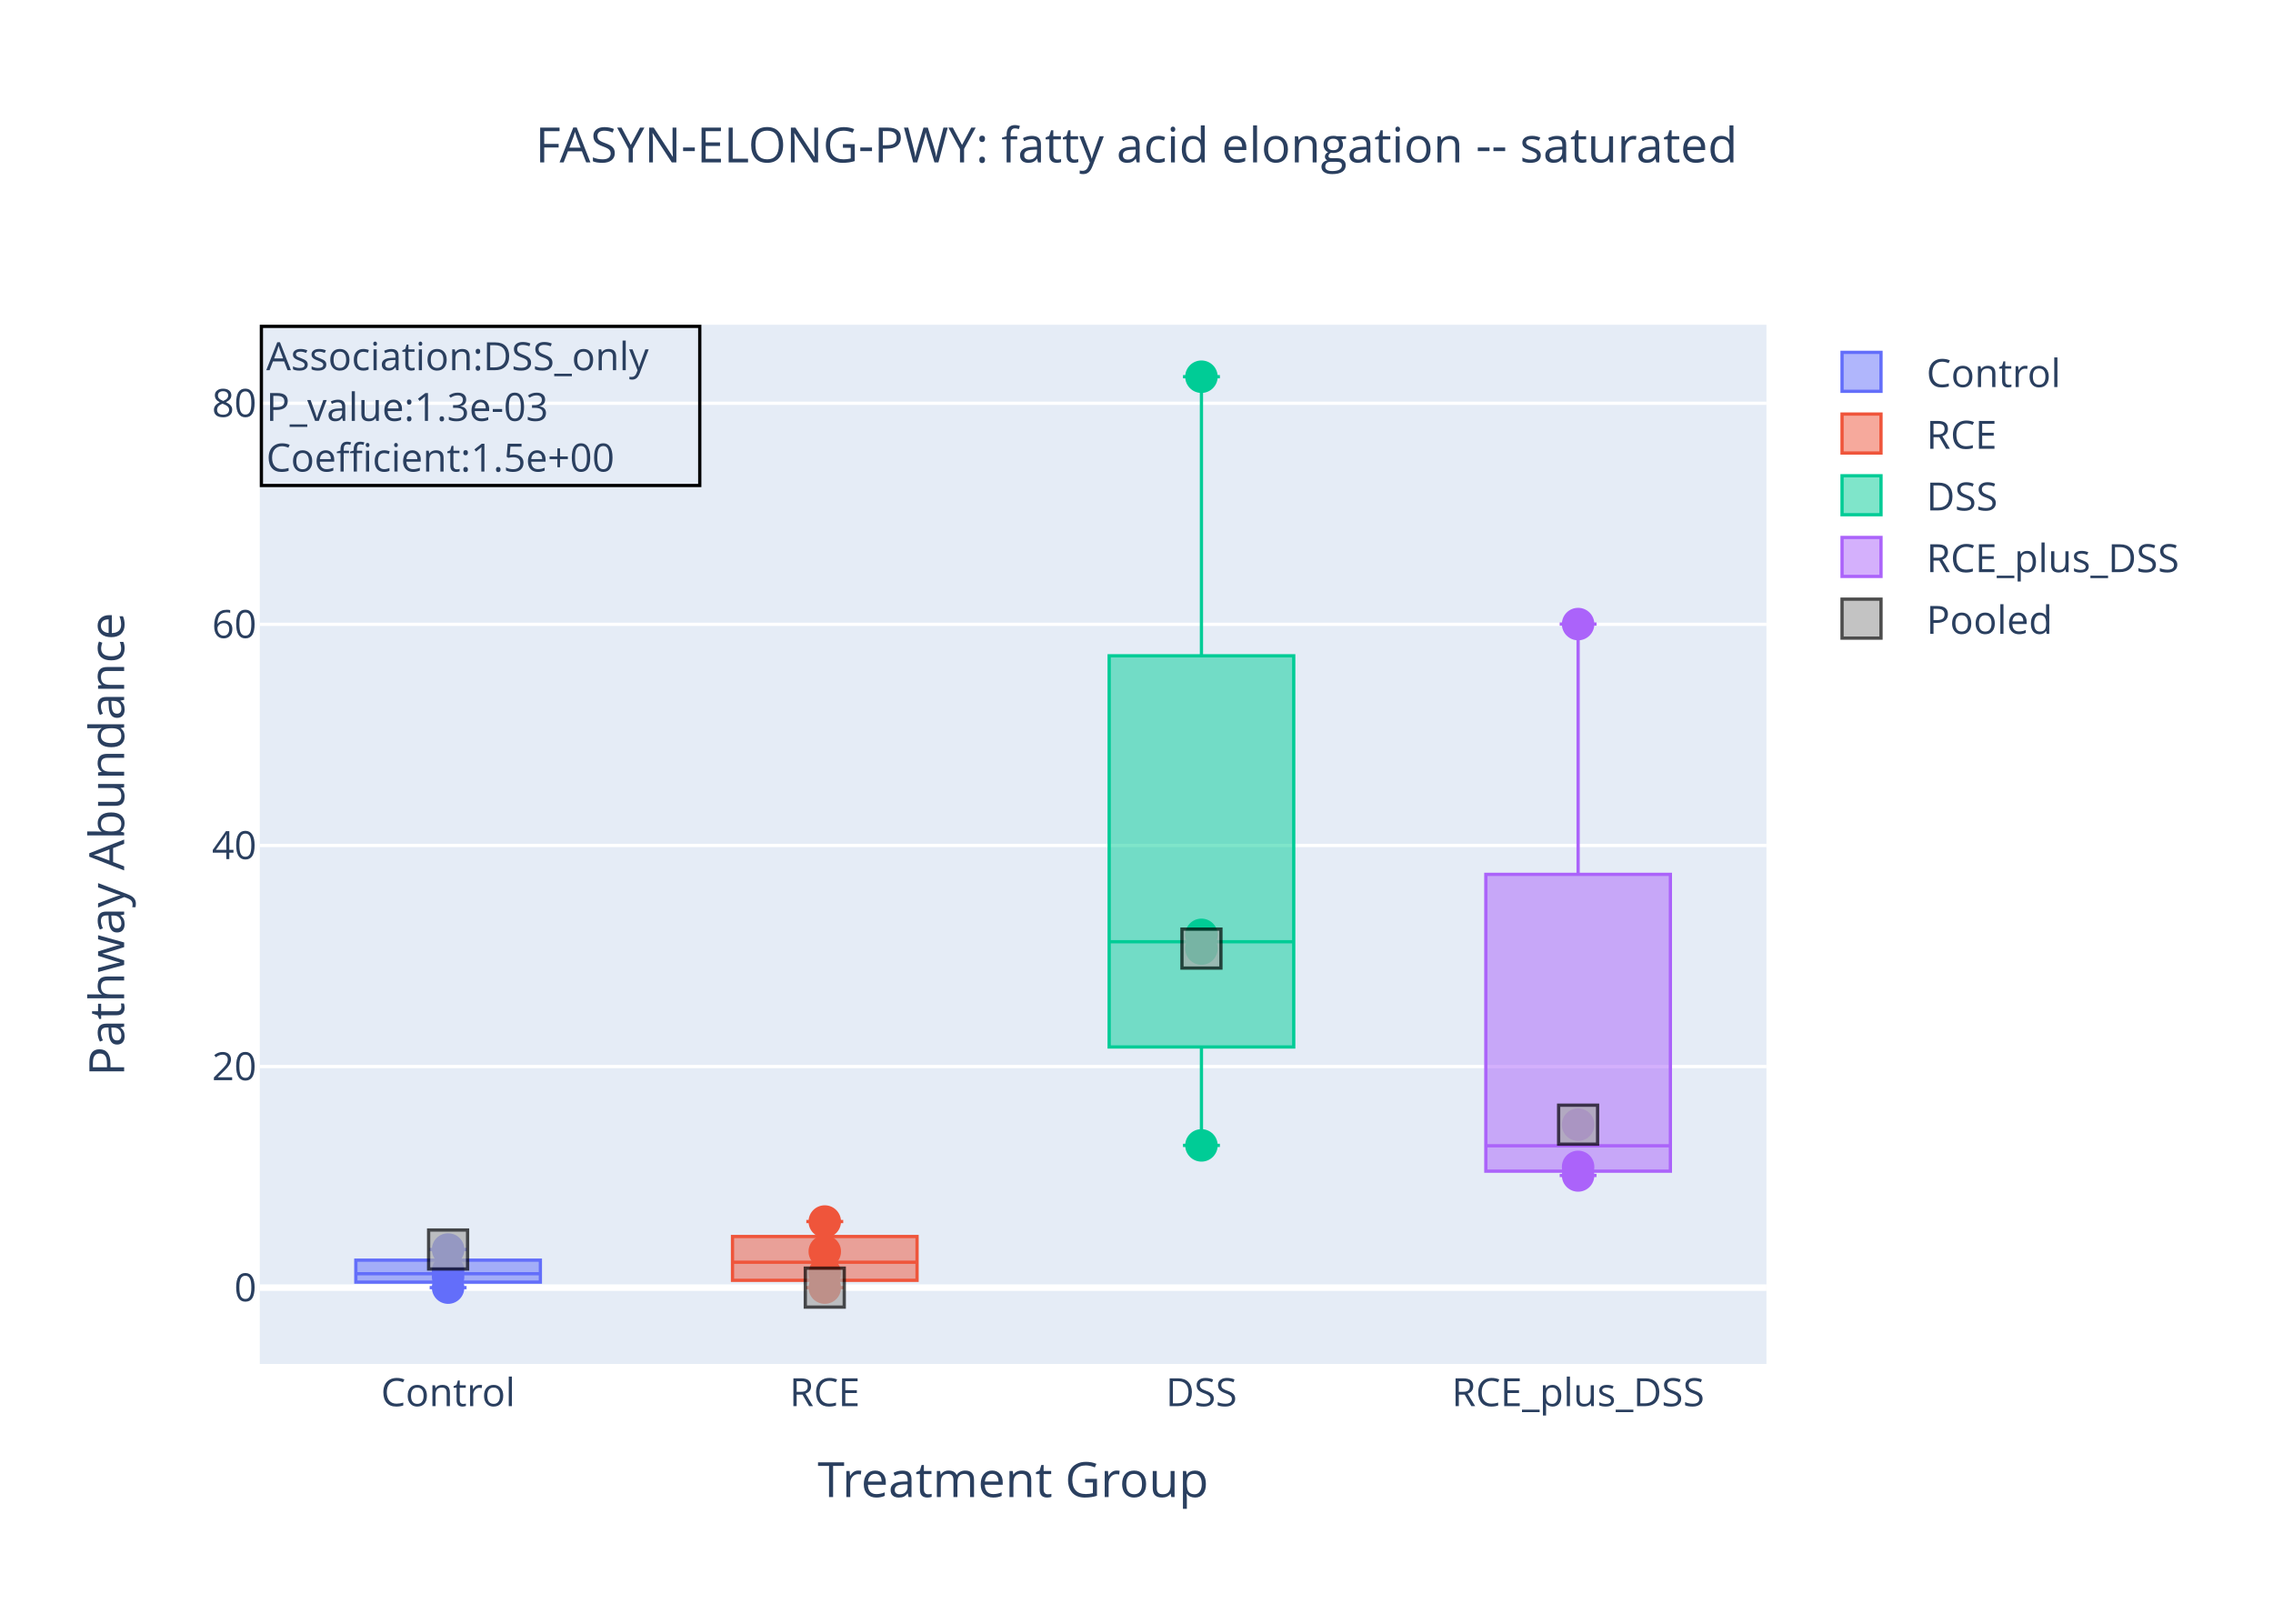
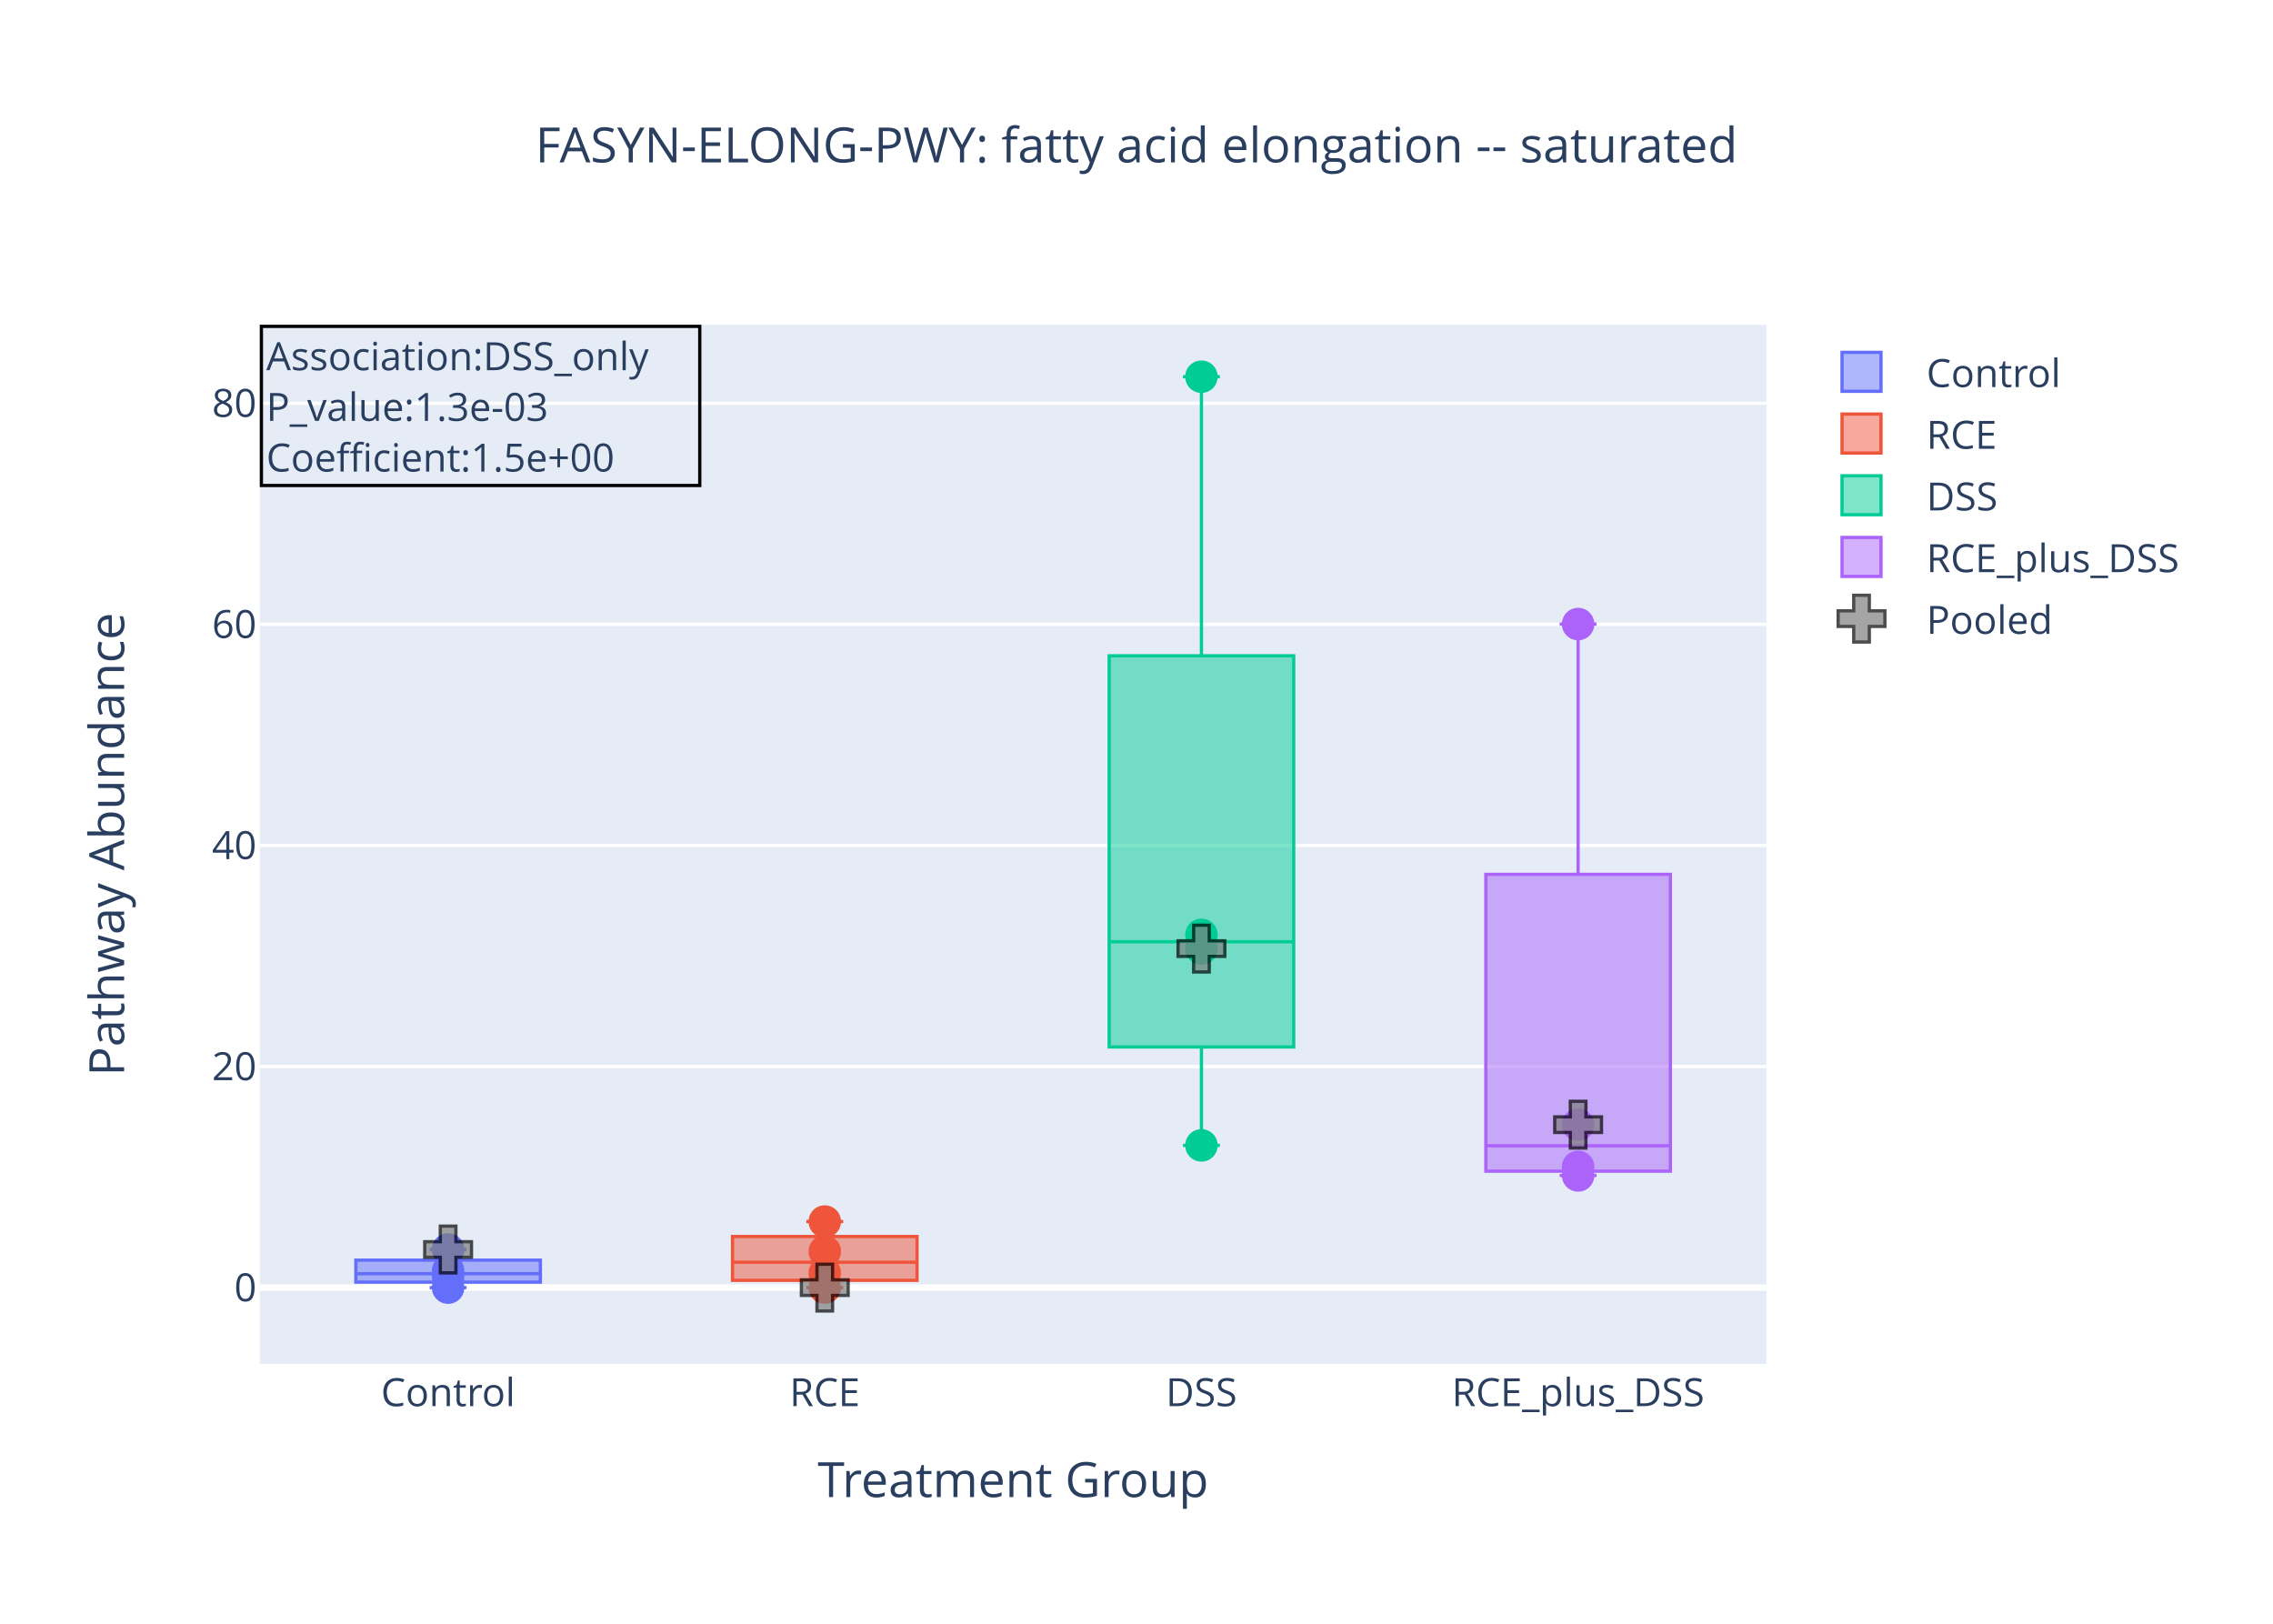
- <svg xmlns="http://www.w3.org/2000/svg" class="main-svg" width="700" height="500" style="" viewBox="0 0 700 500">
+ <svg xmlns="http://www.w3.org/2000/svg" class="main-svg" width="700" height="500" viewBox="0 0 700 500" style="">
  <rect x="0" y="0" width="700" height="500" style="fill: rgb(255, 255, 255); fill-opacity: 1;" />
-   <defs id="defs-5292e6">
+   <defs id="defs-2bee12">
    <g class="clips">
-       <clipPath id="clip5292e6xyplot" class="plotclip">
+       <clipPath id="clip2bee12xyplot" class="plotclip">
        <rect width="464" height="320" />
      </clipPath>
-       <clipPath class="axesclip" id="clip5292e6x">
+       <clipPath class="axesclip" id="clip2bee12x">
        <rect x="80" y="0" width="464" height="500" />
      </clipPath>
-       <clipPath class="axesclip" id="clip5292e6y">
+       <clipPath class="axesclip" id="clip2bee12y">
        <rect x="0" y="100" width="700" height="320" />
      </clipPath>
-       <clipPath class="axesclip" id="clip5292e6xy">
+       <clipPath class="axesclip" id="clip2bee12xy">
        <rect x="80" y="100" width="464" height="320" />
      </clipPath>
    </g>
    <g class="gradients" />
    <g class="patterns" />
  </defs>
  <g class="bglayer">
    <rect class="bg" x="80" y="100" width="464" height="320" style="fill: rgb(229, 236, 246); fill-opacity: 1; stroke-width: 0;" />
  </g>
  <g class="layer-below">
    <g class="imagelayer" />
    <g class="shapelayer" />
  </g>
  <g class="cartesianlayer">
    <g class="subplot xy">
      <g class="layer-subplot">
        <g class="shapelayer" />
        <g class="imagelayer" />
      </g>
      <g class="minor-gridlayer">
        <g class="x" />
        <g class="y" />
      </g>
      <g class="gridlayer">
        <g class="x" />
        <g class="y">
          <path class="ygrid crisp" transform="translate(0,328.42)" d="M80,0h464" style="stroke: rgb(255, 255, 255); stroke-opacity: 1; stroke-width: 1px;" />
          <path class="ygrid crisp" transform="translate(0,260.34)" d="M80,0h464" style="stroke: rgb(255, 255, 255); stroke-opacity: 1; stroke-width: 1px;" />
          <path class="ygrid crisp" transform="translate(0,192.25)" d="M80,0h464" style="stroke: rgb(255, 255, 255); stroke-opacity: 1; stroke-width: 1px;" />
          <path class="ygrid crisp" transform="translate(0,124.17)" d="M80,0h464" style="stroke: rgb(255, 255, 255); stroke-opacity: 1; stroke-width: 1px;" />
        </g>
      </g>
      <g class="zerolinelayer">
        <path class="yzl zl crisp" transform="translate(0,396.5)" d="M80,0h464" style="stroke: rgb(255, 255, 255); stroke-opacity: 1; stroke-width: 2px;" />
      </g>
      <path class="xlines-below" />
      <path class="ylines-below" />
      <g class="overlines-below" />
      <g class="xaxislayer-below" />
      <g class="yaxislayer-below" />
      <g class="overaxes-below" />
-       <g class="plot" transform="translate(80,100)" clip-path="url(#clip5292e6xyplot)">
+       <g class="plot" transform="translate(80,100)" clip-path="url(#clip2bee12xyplot)">
        <g class="boxlayer mlayer">
          <g class="trace boxes" style="opacity: 1;">
            <path class="box" d="M29.58,292.22H86.42M29.58,294.81H86.42V288.04H29.58ZM58,294.81V296.5M58,288.04V284.76M52.32,296.5H63.68M52.32,284.76H63.68" style="vector-effect: non-scaling-stroke; stroke-width: 1px; stroke: rgb(99, 110, 250); stroke-opacity: 1; fill: rgb(99, 110, 250); fill-opacity: 0.5;" />
            <g class="points">
              <path class="point" transform="translate(58,296.5)" d="M5,0A5,5 0 1,1 0,-5A5,5 0 0,1 5,0Z" style="opacity: 1; stroke-width: 0px; fill: rgb(99, 110, 250); fill-opacity: 1;" />
              <path class="point" transform="translate(58,293.12)" d="M5,0A5,5 0 1,1 0,-5A5,5 0 0,1 5,0Z" style="opacity: 1; stroke-width: 0px; fill: rgb(99, 110, 250); fill-opacity: 1;" />
              <path class="point" transform="translate(58,291.33)" d="M5,0A5,5 0 1,1 0,-5A5,5 0 0,1 5,0Z" style="opacity: 1; stroke-width: 0px; fill: rgb(99, 110, 250); fill-opacity: 1;" />
              <path class="point" transform="translate(58,284.76)" d="M5,0A5,5 0 1,1 0,-5A5,5 0 0,1 5,0Z" style="opacity: 1; stroke-width: 0px; fill: rgb(99, 110, 250); fill-opacity: 1;" />
            </g>
          </g>
          <g class="trace boxes" style="opacity: 1;">
            <path class="box" d="M145.58,288.68H202.42M145.58,294.25H202.42V280.76H145.58ZM174,294.25V296.5M174,280.76V276.15M168.32,296.5H179.68M168.32,276.15H179.68" style="vector-effect: non-scaling-stroke; stroke-width: 1px; stroke: rgb(239, 85, 59); stroke-opacity: 1; fill: rgb(239, 85, 59); fill-opacity: 0.5;" />
            <g class="points">
              <path class="point" transform="translate(174,296.5)" d="M5,0A5,5 0 1,1 0,-5A5,5 0 0,1 5,0Z" style="opacity: 1; stroke-width: 0px; fill: rgb(239, 85, 59); fill-opacity: 1;" />
              <path class="point" transform="translate(174,292)" d="M5,0A5,5 0 1,1 0,-5A5,5 0 0,1 5,0Z" style="opacity: 1; stroke-width: 0px; fill: rgb(239, 85, 59); fill-opacity: 1;" />
              <path class="point" transform="translate(174,285.37)" d="M5,0A5,5 0 1,1 0,-5A5,5 0 0,1 5,0Z" style="opacity: 1; stroke-width: 0px; fill: rgb(239, 85, 59); fill-opacity: 1;" />
              <path class="point" transform="translate(174,276.15)" d="M5,0A5,5 0 1,1 0,-5A5,5 0 0,1 5,0Z" style="opacity: 1; stroke-width: 0px; fill: rgb(239, 85, 59); fill-opacity: 1;" />
            </g>
          </g>
          <g class="trace boxes" style="opacity: 1;">
            <path class="box" d="M261.58,189.99H318.42M261.58,222.4H318.42V101.94H261.58ZM290,222.4V252.7M290,101.94V16M284.32,252.7H295.68M284.32,16H295.68" style="vector-effect: non-scaling-stroke; stroke-width: 1px; stroke: rgb(0, 204, 150); stroke-opacity: 1; fill: rgb(0, 204, 150); fill-opacity: 0.5;" />
            <g class="points">
              <path class="point" transform="translate(290,252.7)" d="M5,0A5,5 0 1,1 0,-5A5,5 0 0,1 5,0Z" style="opacity: 1; stroke-width: 0px; fill: rgb(0, 204, 150); fill-opacity: 1;" />
              <path class="point" transform="translate(290,192.1)" d="M5,0A5,5 0 1,1 0,-5A5,5 0 0,1 5,0Z" style="opacity: 1; stroke-width: 0px; fill: rgb(0, 204, 150); fill-opacity: 1;" />
              <path class="point" transform="translate(290,187.87)" d="M5,0A5,5 0 1,1 0,-5A5,5 0 0,1 5,0Z" style="opacity: 1; stroke-width: 0px; fill: rgb(0, 204, 150); fill-opacity: 1;" />
              <path class="point" transform="translate(290,16)" d="M5,0A5,5 0 1,1 0,-5A5,5 0 0,1 5,0Z" style="opacity: 1; stroke-width: 0px; fill: rgb(0, 204, 150); fill-opacity: 1;" />
            </g>
          </g>
          <g class="trace boxes" style="opacity: 1;">
            <path class="box" d="M377.58,252.82H434.42M377.58,260.64H434.42V169.24H377.58ZM406,260.64V261.96M406,169.24V92.17M400.32,261.96H411.68M400.32,92.17H411.68" style="vector-effect: non-scaling-stroke; stroke-width: 1px; stroke: rgb(171, 99, 250); stroke-opacity: 1; fill: rgb(171, 99, 250); fill-opacity: 0.5;" />
            <g class="points">
              <path class="point" transform="translate(406,261.96)" d="M5,0A5,5 0 1,1 0,-5A5,5 0 0,1 5,0Z" style="opacity: 1; stroke-width: 0px; fill: rgb(171, 99, 250); fill-opacity: 1;" />
              <path class="point" transform="translate(406,259.32)" d="M5,0A5,5 0 1,1 0,-5A5,5 0 0,1 5,0Z" style="opacity: 1; stroke-width: 0px; fill: rgb(171, 99, 250); fill-opacity: 1;" />
              <path class="point" transform="translate(406,246.32)" d="M5,0A5,5 0 1,1 0,-5A5,5 0 0,1 5,0Z" style="opacity: 1; stroke-width: 0px; fill: rgb(171, 99, 250); fill-opacity: 1;" />
              <path class="point" transform="translate(406,92.17)" d="M5,0A5,5 0 1,1 0,-5A5,5 0 0,1 5,0Z" style="opacity: 1; stroke-width: 0px; fill: rgb(171, 99, 250); fill-opacity: 1;" />
            </g>
          </g>
        </g>
        <g class="scatterlayer mlayer">
-           <g class="trace scatter trace37d4db" style="stroke-miterlimit: 2; opacity: 1;">
+           <g class="trace scatter trace5839e3" style="stroke-miterlimit: 2; opacity: 1;">
            <g class="fills" />
            <g class="errorbars" />
            <g class="lines" />
            <g class="points">
-               <path class="point" transform="translate(58,284.76)" d="M6,6H-6V-6H6Z" style="opacity: 0.7; stroke-width: 1px; fill: rgb(169, 169, 169); fill-opacity: 1; stroke: rgb(0, 0, 0); stroke-opacity: 1;" />
-               <path class="point" transform="translate(290,192.1)" d="M6,6H-6V-6H6Z" style="opacity: 0.7; stroke-width: 1px; fill: rgb(169, 169, 169); fill-opacity: 1; stroke: rgb(0, 0, 0); stroke-opacity: 1;" />
-               <path class="point" transform="translate(174,296.5)" d="M6,6H-6V-6H6Z" style="opacity: 0.7; stroke-width: 1px; fill: rgb(169, 169, 169); fill-opacity: 1; stroke: rgb(0, 0, 0); stroke-opacity: 1;" />
-               <path class="point" transform="translate(406,246.32)" d="M6,6H-6V-6H6Z" style="opacity: 0.7; stroke-width: 1px; fill: rgb(169, 169, 169); fill-opacity: 1; stroke: rgb(0, 0, 0); stroke-opacity: 1;" />
+               <path class="point" transform="translate(58,284.76)" d="M7.2,2.4H2.4V7.2H-2.4V2.4H-7.2V-2.4H-2.4V-7.2H2.4V-2.4H7.2Z" style="opacity: 0.7; stroke-width: 1px; fill: rgb(127, 127, 127); fill-opacity: 1; stroke: rgb(0, 0, 0); stroke-opacity: 1;" />
+               <path class="point" transform="translate(290,192.1)" d="M7.2,2.4H2.4V7.2H-2.4V2.4H-7.2V-2.4H-2.4V-7.2H2.4V-2.4H7.2Z" style="opacity: 0.7; stroke-width: 1px; fill: rgb(127, 127, 127); fill-opacity: 1; stroke: rgb(0, 0, 0); stroke-opacity: 1;" />
+               <path class="point" transform="translate(174,296.5)" d="M7.2,2.4H2.4V7.2H-2.4V2.4H-7.2V-2.4H-2.4V-7.2H2.4V-2.4H7.2Z" style="opacity: 0.7; stroke-width: 1px; fill: rgb(127, 127, 127); fill-opacity: 1; stroke: rgb(0, 0, 0); stroke-opacity: 1;" />
+               <path class="point" transform="translate(406,246.32)" d="M7.2,2.4H2.4V7.2H-2.4V2.4H-7.2V-2.4H-2.4V-7.2H2.4V-2.4H7.2Z" style="opacity: 0.7; stroke-width: 1px; fill: rgb(127, 127, 127); fill-opacity: 1; stroke: rgb(0, 0, 0); stroke-opacity: 1;" />
            </g>
            <g class="text" />
          </g>
        </g>
      </g>
      <g class="overplot" />
      <path class="xlines-above crisp" d="M0,0" style="fill: none;" />
      <path class="ylines-above crisp" d="M0,0" style="fill: none;" />
      <g class="overlines-above" />
      <g class="xaxislayer-above">
        <g class="xtick">
          <text text-anchor="middle" x="0" y="433" transform="translate(138,0)" style="font-family: 'Open Sans', verdana, arial, sans-serif; font-size: 12px; fill: rgb(42, 63, 95); fill-opacity: 1; white-space: pre; opacity: 1;">Control</text>
        </g>
        <g class="xtick">
          <text text-anchor="middle" x="0" y="433" transform="translate(254,0)" style="font-family: 'Open Sans', verdana, arial, sans-serif; font-size: 12px; fill: rgb(42, 63, 95); fill-opacity: 1; white-space: pre; opacity: 1;">RCE</text>
        </g>
        <g class="xtick">
          <text text-anchor="middle" x="0" y="433" transform="translate(370,0)" style="font-family: 'Open Sans', verdana, arial, sans-serif; font-size: 12px; fill: rgb(42, 63, 95); fill-opacity: 1; white-space: pre; opacity: 1;">DSS</text>
        </g>
        <g class="xtick">
          <text text-anchor="middle" x="0" y="433" transform="translate(486,0)" style="font-family: 'Open Sans', verdana, arial, sans-serif; font-size: 12px; fill: rgb(42, 63, 95); fill-opacity: 1; white-space: pre; opacity: 1;">RCE_plus_DSS</text>
        </g>
      </g>
      <g class="yaxislayer-above">
        <g class="ytick">
          <text text-anchor="end" x="79" y="4.2" transform="translate(0,396.5)" style="font-family: 'Open Sans', verdana, arial, sans-serif; font-size: 12px; fill: rgb(42, 63, 95); fill-opacity: 1; white-space: pre; opacity: 1;">0</text>
        </g>
        <g class="ytick">
          <text text-anchor="end" x="79" y="4.2" style="font-family: 'Open Sans', verdana, arial, sans-serif; font-size: 12px; fill: rgb(42, 63, 95); fill-opacity: 1; white-space: pre; opacity: 1;" transform="translate(0,328.42)">20</text>
        </g>
        <g class="ytick">
          <text text-anchor="end" x="79" y="4.2" style="font-family: 'Open Sans', verdana, arial, sans-serif; font-size: 12px; fill: rgb(42, 63, 95); fill-opacity: 1; white-space: pre; opacity: 1;" transform="translate(0,260.34)">40</text>
        </g>
        <g class="ytick">
          <text text-anchor="end" x="79" y="4.2" style="font-family: 'Open Sans', verdana, arial, sans-serif; font-size: 12px; fill: rgb(42, 63, 95); fill-opacity: 1; white-space: pre; opacity: 1;" transform="translate(0,192.25)">60</text>
        </g>
        <g class="ytick">
          <text text-anchor="end" x="79" y="4.2" style="font-family: 'Open Sans', verdana, arial, sans-serif; font-size: 12px; fill: rgb(42, 63, 95); fill-opacity: 1; white-space: pre; opacity: 1;" transform="translate(0,124.17)">80</text>
        </g>
      </g>
      <g class="overaxes-above" />
    </g>
  </g>
  <g class="polarlayer" />
  <g class="smithlayer" />
  <g class="ternarylayer" />
  <g class="geolayer" />
  <g class="funnelarealayer" />
  <g class="pielayer" />
  <g class="iciclelayer" />
  <g class="treemaplayer" />
  <g class="sunburstlayer" />
  <g class="glimages" />
-   <defs id="topdefs-5292e6">
+   <defs id="topdefs-2bee12">
    <g class="clips" />
-     <clipPath id="legend5292e6">
+     <clipPath id="legend2bee12">
      <rect width="135" height="105" x="0" y="0" />
    </clipPath>
  </defs>
  <g class="layer-above">
    <g class="imagelayer" />
    <g class="shapelayer" />
  </g>
  <g class="infolayer">
    <g class="legend" pointer-events="all" transform="translate(553.28,100)">
      <rect class="bg" shape-rendering="crispEdges" width="135" height="105" x="0" y="0" style="stroke: rgb(68, 68, 68); stroke-opacity: 1; fill: rgb(255, 255, 255); fill-opacity: 1; stroke-width: 0px;" />
-       <g class="scrollbox" transform="" clip-path="url(#legend5292e6)">
+       <g class="scrollbox" transform="" clip-path="url(#legend2bee12)">
        <g class="groups">
          <g class="traces" transform="translate(0,14.5)" style="opacity: 1;">
            <text class="legendtext" text-anchor="start" x="40" y="4.68" style="font-family: 'Open Sans', verdana, arial, sans-serif; font-size: 12px; fill: rgb(42, 63, 95); fill-opacity: 1; white-space: pre;">Control</text>
            <g class="layers" style="opacity: 1;">
              <g class="legendfill" />
              <g class="legendlines" />
              <g class="legendsymbols">
                <g class="legendpoints">
                  <path class="legendbox" d="M6,6H-6V-6H6Z" transform="translate(20,0)" style="stroke-width: 1px; fill: rgb(99, 110, 250); fill-opacity: 0.5; stroke: rgb(99, 110, 250); stroke-opacity: 1;" />
                </g>
              </g>
            </g>
            <rect class="legendtoggle" x="0" y="-9.5" width="129.844" height="19" style="fill: rgb(0, 0, 0); fill-opacity: 0;" />
          </g>
          <g class="traces" transform="translate(0,33.5)" style="opacity: 1;">
            <text class="legendtext" text-anchor="start" x="40" y="4.68" style="font-family: 'Open Sans', verdana, arial, sans-serif; font-size: 12px; fill: rgb(42, 63, 95); fill-opacity: 1; white-space: pre;">RCE</text>
            <g class="layers" style="opacity: 1;">
              <g class="legendfill" />
              <g class="legendlines" />
              <g class="legendsymbols">
                <g class="legendpoints">
                  <path class="legendbox" d="M6,6H-6V-6H6Z" transform="translate(20,0)" style="stroke-width: 1px; fill: rgb(239, 85, 59); fill-opacity: 0.5; stroke: rgb(239, 85, 59); stroke-opacity: 1;" />
                </g>
              </g>
            </g>
            <rect class="legendtoggle" x="0" y="-9.5" width="129.844" height="19" style="fill: rgb(0, 0, 0); fill-opacity: 0;" />
          </g>
          <g class="traces" transform="translate(0,52.5)" style="opacity: 1;">
            <text class="legendtext" text-anchor="start" x="40" y="4.68" style="font-family: 'Open Sans', verdana, arial, sans-serif; font-size: 12px; fill: rgb(42, 63, 95); fill-opacity: 1; white-space: pre;">DSS</text>
            <g class="layers" style="opacity: 1;">
              <g class="legendfill" />
              <g class="legendlines" />
              <g class="legendsymbols">
                <g class="legendpoints">
                  <path class="legendbox" d="M6,6H-6V-6H6Z" transform="translate(20,0)" style="stroke-width: 1px; fill: rgb(0, 204, 150); fill-opacity: 0.5; stroke: rgb(0, 204, 150); stroke-opacity: 1;" />
                </g>
              </g>
            </g>
            <rect class="legendtoggle" x="0" y="-9.5" width="129.844" height="19" style="fill: rgb(0, 0, 0); fill-opacity: 0;" />
          </g>
          <g class="traces" transform="translate(0,71.5)" style="opacity: 1;">
            <text class="legendtext" text-anchor="start" x="40" y="4.68" style="font-family: 'Open Sans', verdana, arial, sans-serif; font-size: 12px; fill: rgb(42, 63, 95); fill-opacity: 1; white-space: pre;">RCE_plus_DSS</text>
            <g class="layers" style="opacity: 1;">
              <g class="legendfill" />
              <g class="legendlines" />
              <g class="legendsymbols">
                <g class="legendpoints">
                  <path class="legendbox" d="M6,6H-6V-6H6Z" transform="translate(20,0)" style="stroke-width: 1px; fill: rgb(171, 99, 250); fill-opacity: 0.5; stroke: rgb(171, 99, 250); stroke-opacity: 1;" />
                </g>
              </g>
            </g>
            <rect class="legendtoggle" x="0" y="-9.5" width="129.844" height="19" style="fill: rgb(0, 0, 0); fill-opacity: 0;" />
          </g>
          <g class="traces" transform="translate(0,90.5)" style="opacity: 1;">
            <text class="legendtext" text-anchor="start" x="40" y="4.68" style="font-family: 'Open Sans', verdana, arial, sans-serif; font-size: 12px; fill: rgb(42, 63, 95); fill-opacity: 1; white-space: pre;">Pooled</text>
            <g class="layers" style="opacity: 1;">
              <g class="legendfill" />
              <g class="legendlines" />
              <g class="legendsymbols">
                <g class="legendpoints">
-                   <path class="scatterpts" transform="translate(20,0)" d="M6,6H-6V-6H6Z" style="opacity: 0.7; stroke-width: 1px; fill: rgb(169, 169, 169); fill-opacity: 1; stroke: rgb(0, 0, 0); stroke-opacity: 1;" />
+                   <path class="scatterpts" transform="translate(20,0)" d="M7.2,2.4H2.4V7.2H-2.4V2.4H-7.2V-2.4H-2.4V-7.2H2.4V-2.4H7.2Z" style="opacity: 0.7; stroke-width: 1px; fill: rgb(127, 127, 127); fill-opacity: 1; stroke: rgb(0, 0, 0); stroke-opacity: 1;" />
                </g>
              </g>
            </g>
            <rect class="legendtoggle" x="0" y="-9.5" width="129.844" height="19" style="fill: rgb(0, 0, 0); fill-opacity: 0;" />
          </g>
        </g>
      </g>
      <rect class="scrollbar" rx="20" ry="3" width="0" height="0" x="0" y="0" style="fill: rgb(128, 139, 164); fill-opacity: 1;" />
    </g>
    <g class="g-gtitle">
      <text class="gtitle" x="350" y="50" text-anchor="middle" dy="0em" style="font-family: 'Open Sans', verdana, arial, sans-serif; font-size: 15px; fill: rgb(42, 63, 95); opacity: 1; font-weight: normal; white-space: pre;">FASYN-ELONG-PWY: fatty acid elongation -- saturated</text>
    </g>
    <g class="g-xtitle">
      <text class="xtitle" x="312" y="461" text-anchor="middle" style="font-family: 'Open Sans', verdana, arial, sans-serif; font-size: 15px; fill: rgb(42, 63, 95); opacity: 1; font-weight: normal; white-space: pre;">Treatment Group</text>
    </g>
    <g class="g-ytitle">
      <text class="ytitle" transform="rotate(-90,38.23438,260)" x="38.234" y="260" text-anchor="middle" style="font-family: 'Open Sans', verdana, arial, sans-serif; font-size: 15px; fill: rgb(42, 63, 95); opacity: 1; font-weight: normal; white-space: pre;">Pathway Abundance</text>
    </g>
    <g class="annotation" data-index="0" style="opacity: 1;">
      <g class="annotation-text-g" transform="rotate(0,148,125)">
        <g class="cursor-pointer" transform="translate(80,100)">
          <rect class="bg" x="0.5" y="0.5" width="135" height="49" style="stroke-width: 1px; stroke: rgb(0, 0, 0); stroke-opacity: 1; fill: rgb(0, 0, 0); fill-opacity: 0;" />
          <text class="annotation-text" text-anchor="start" x="2" y="14" style="font-family: 'Open Sans', verdana, arial, sans-serif; font-size: 12px; fill: rgb(42, 63, 95); fill-opacity: 1; white-space: pre;">
            <tspan class="line" dy="0em" x="2" y="14">Association:DSS_only</tspan>
            <tspan class="line" dy="1.3em" x="2" y="14">P_value:1.3e-03</tspan>
            <tspan class="line" dy="2.6em" x="2" y="14">Coefficient:1.5e+00</tspan>
          </text>
        </g>
      </g>
    </g>
  </g>
</svg>
